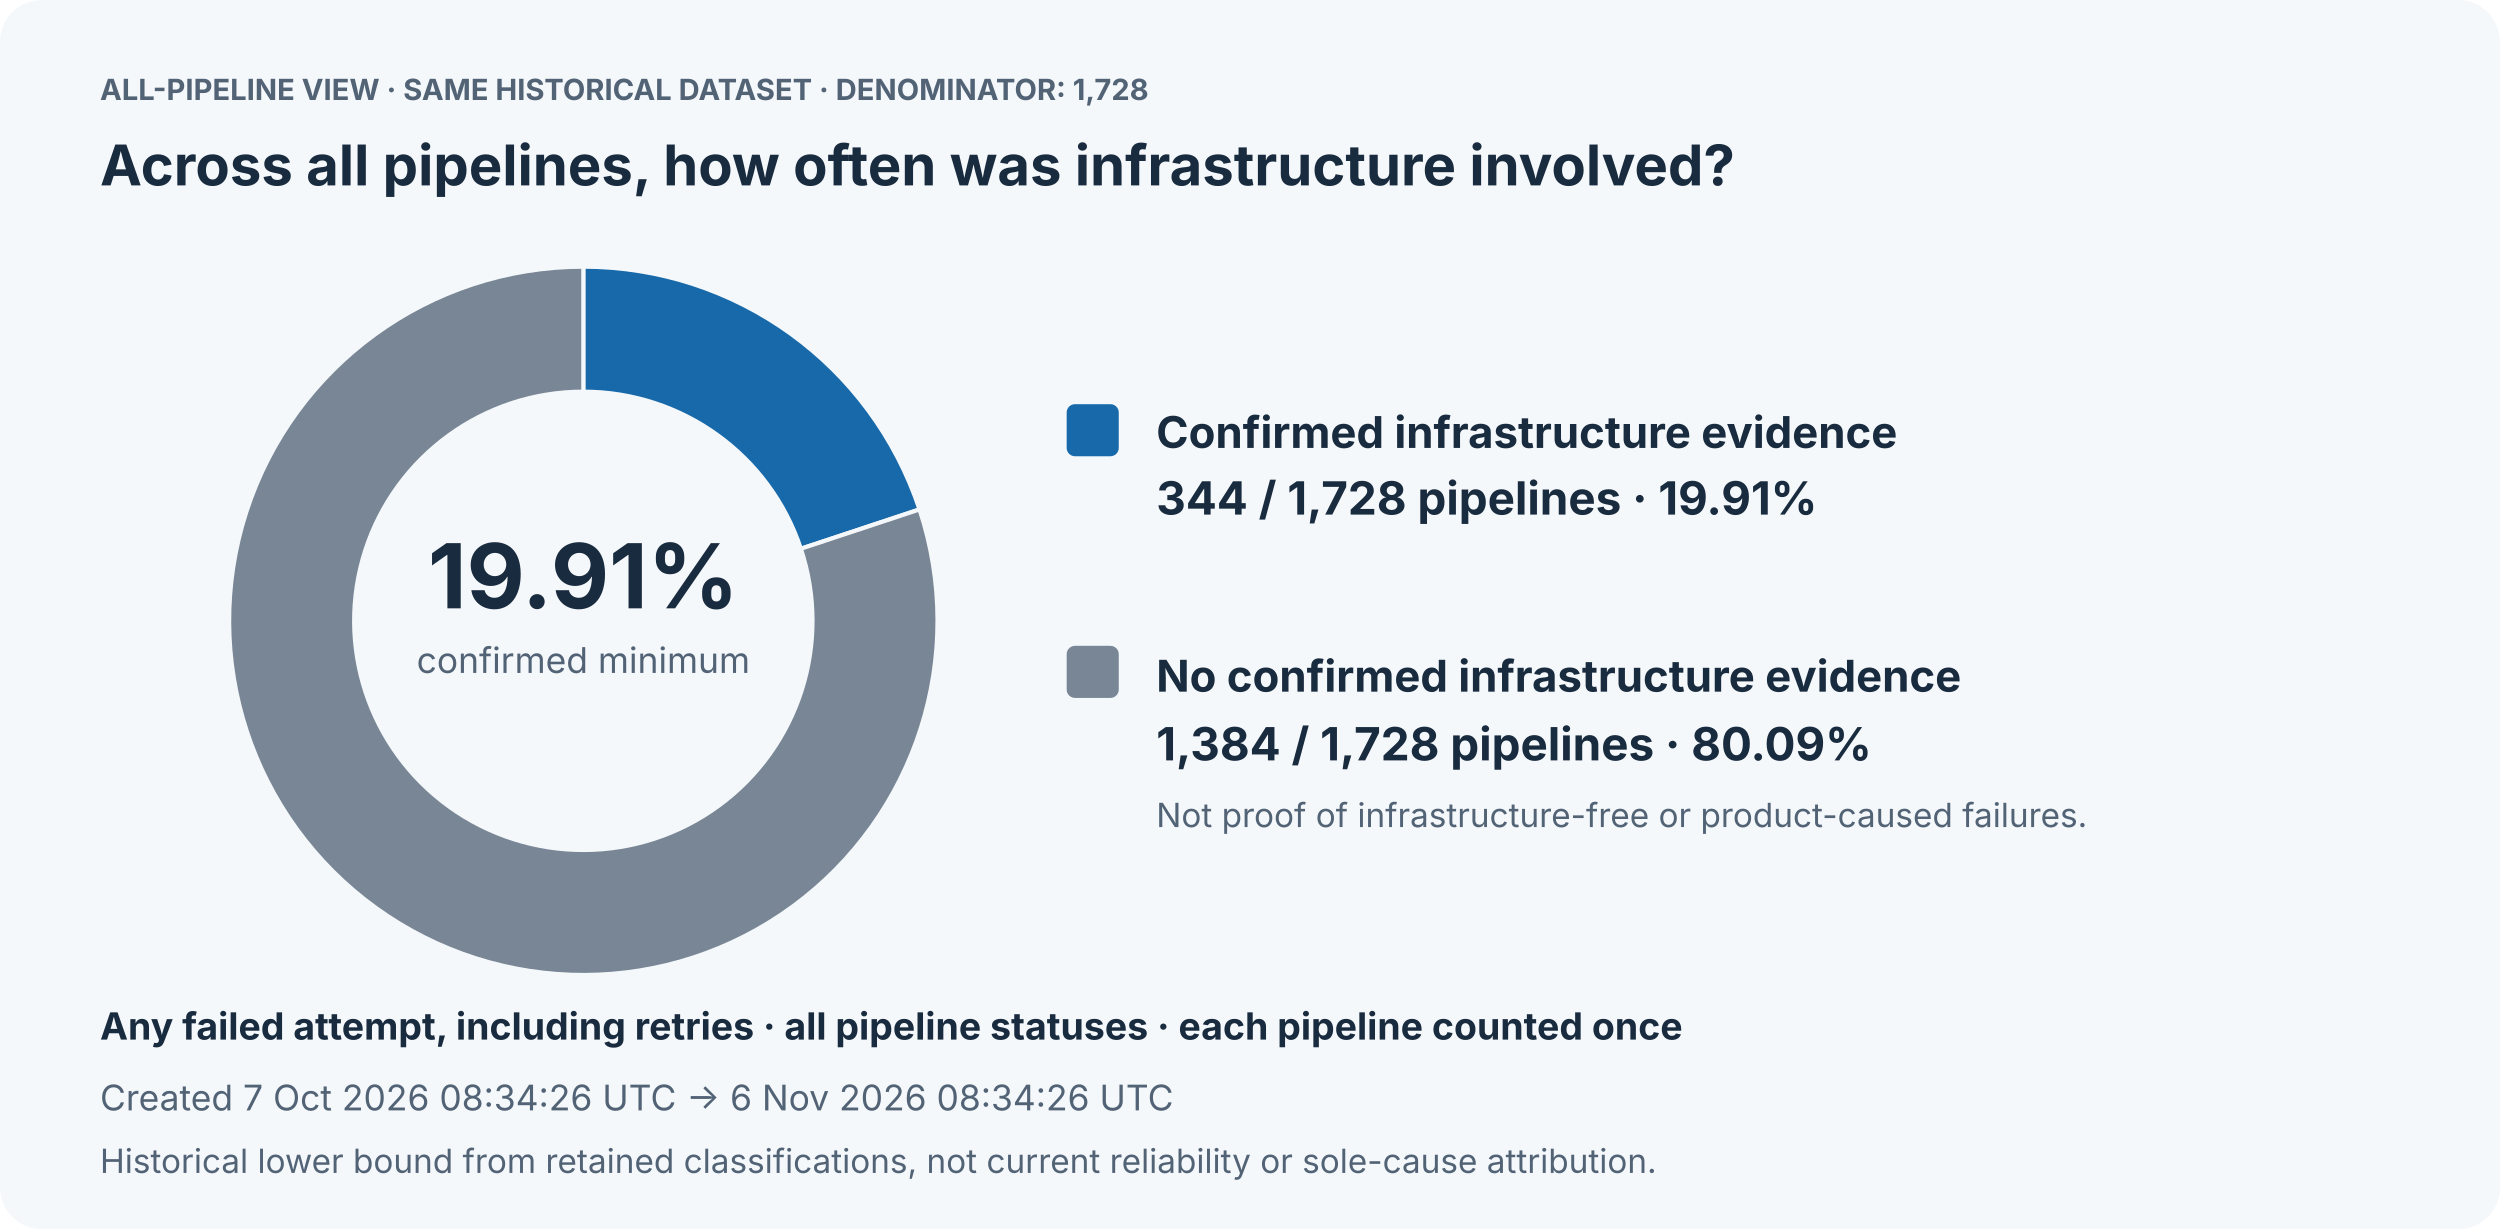
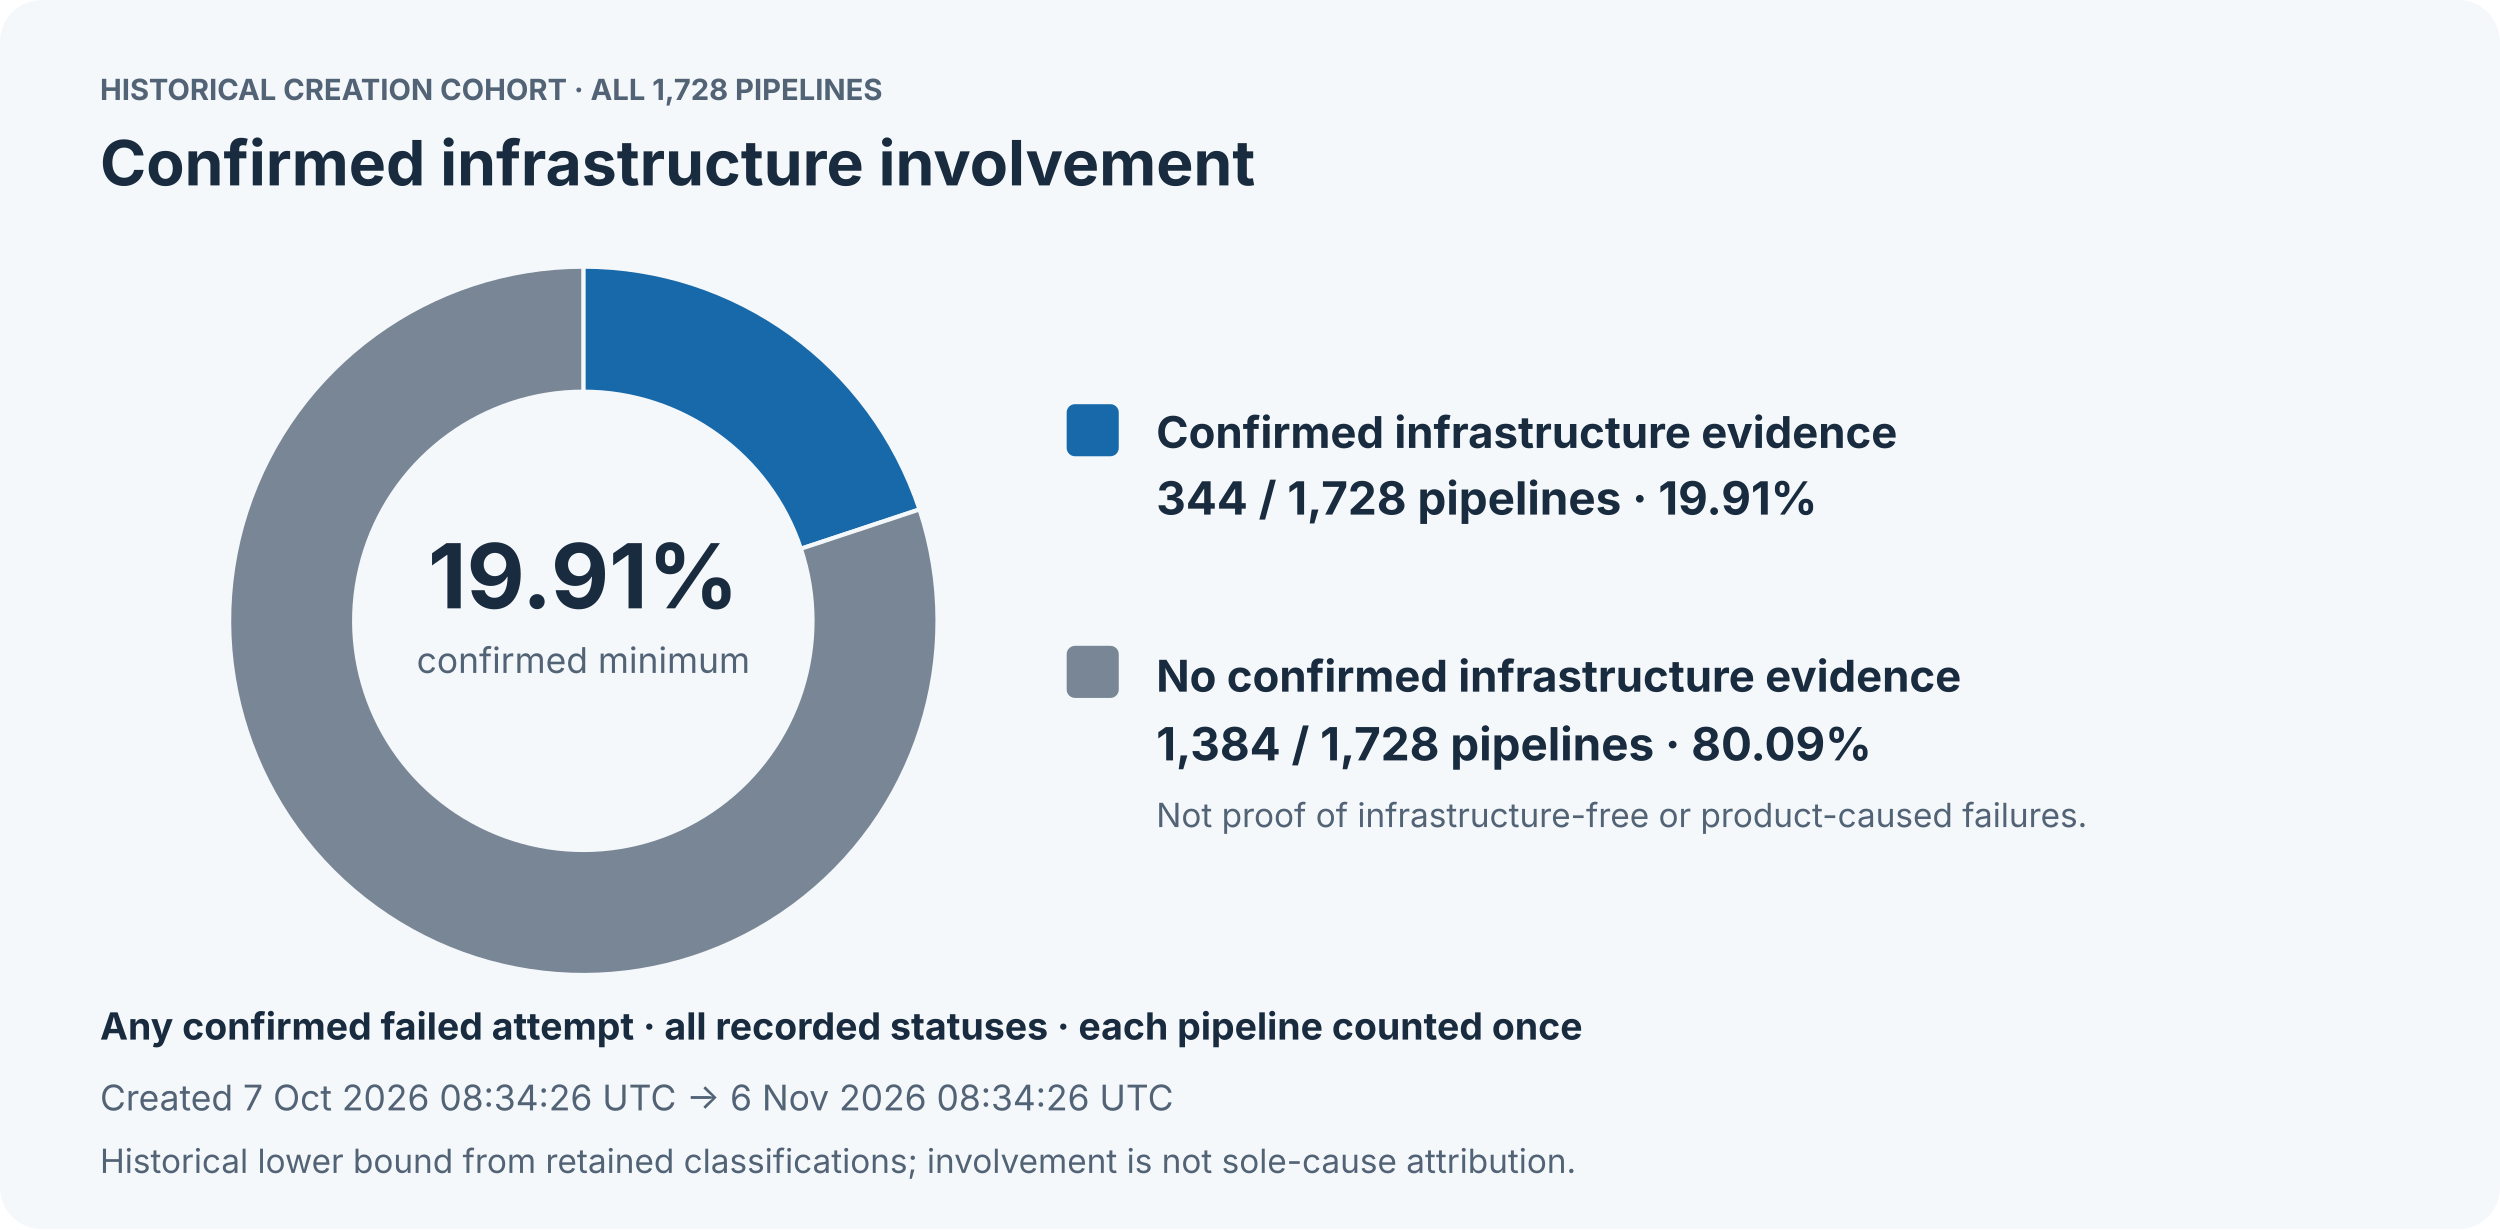
<svg xmlns="http://www.w3.org/2000/svg" width="1200" height="590" viewBox="0 0 1200 590" role="img" aria-labelledby="infra-title infra-desc">
  <style>text{font-family:system-ui,-apple-system,Segoe UI,sans-serif;fill:#192b3e}.muted{fill:#526376}.label{font-size:21px;font-weight:650}</style>
  <rect width="1200" height="590" rx="20" fill="#f5f8fb" />
-   <text x="48" y="48" font-size="14" font-weight="750" class="muted">ALL-PIPELINE VIEW · SAME HISTORICAL DATASET · DENOMINATOR: 1,728</text>
-   <text x="48" y="89" font-size="27" font-weight="750">Across all pipelines, how often was infrastructure involved?</text>
+   <text x="48" y="48" font-size="14" font-weight="750" class="muted">HISTORICAL CREATION COHORT · ALL 1,728 PIPELINES</text>
+   <text x="48" y="89" font-size="30" font-weight="750">Confirmed infrastructure involvement</text>
  <path d="M280.000,128.000 A170,170 0 0 1 441.371,244.527 L384.417,263.400 A110,110 0 0 0 280.000,188.000 Z" fill="#1769aa" stroke="#f5f8fb" stroke-width="2" />
  <path d="M441.371,244.527 A170,170 0 1 1 280.000,128.000 L280.000,188.000 A110,110 0 1 0 384.417,263.400 Z" fill="#788695" stroke="#f5f8fb" stroke-width="2" />
  <text x="280" y="292" text-anchor="middle" font-size="43" font-weight="750">19.91%</text>
  <text x="280" y="323" text-anchor="middle" font-size="17" class="muted">confirmed minimum</text>
  <rect x="512" y="194" width="25" height="25" rx="4" fill="#1769aa" />
  <text x="555" y="215" class="label">Confirmed infrastructure evidence</text>
  <text x="555" y="247" font-size="22" font-weight="750">344 / 1,728 pipelines · 19.91%</text>
  <rect x="512" y="310" width="25" height="25" rx="4" fill="#788695" />
  <text x="555" y="332" class="label">No confirmed infrastructure evidence</text>
  <text x="555" y="365" font-size="22" font-weight="750">1,384 / 1,728 pipelines · 80.09%</text>
  <text x="555" y="397" font-size="16" class="muted">Not proof of infrastructure-free or product-caused failures.</text>
-   <text x="48" y="499" font-size="18" font-weight="650">Any failed attempt, including retries · all pipeline statuses · each pipeline counted once</text>
+   <text x="48" y="499" font-size="18" font-weight="650">Any confirmed failed attempt · all recorded statuses · each pipeline counted once</text>
  <text x="48" y="533" font-size="17" class="muted">Created 7 Oct 2026 08:34:26 UTC → 6 Nov 2026 08:34:26 UTC</text>
-   <text x="48" y="563" font-size="16" class="muted">Historical lower bound from retained classifications, not current reliability or sole-cause attribution.</text>
+   <text x="48" y="563" font-size="16" class="muted">Historical lower bound from retained classifications; involvement is not sole-cause attribution.</text>
</svg>
